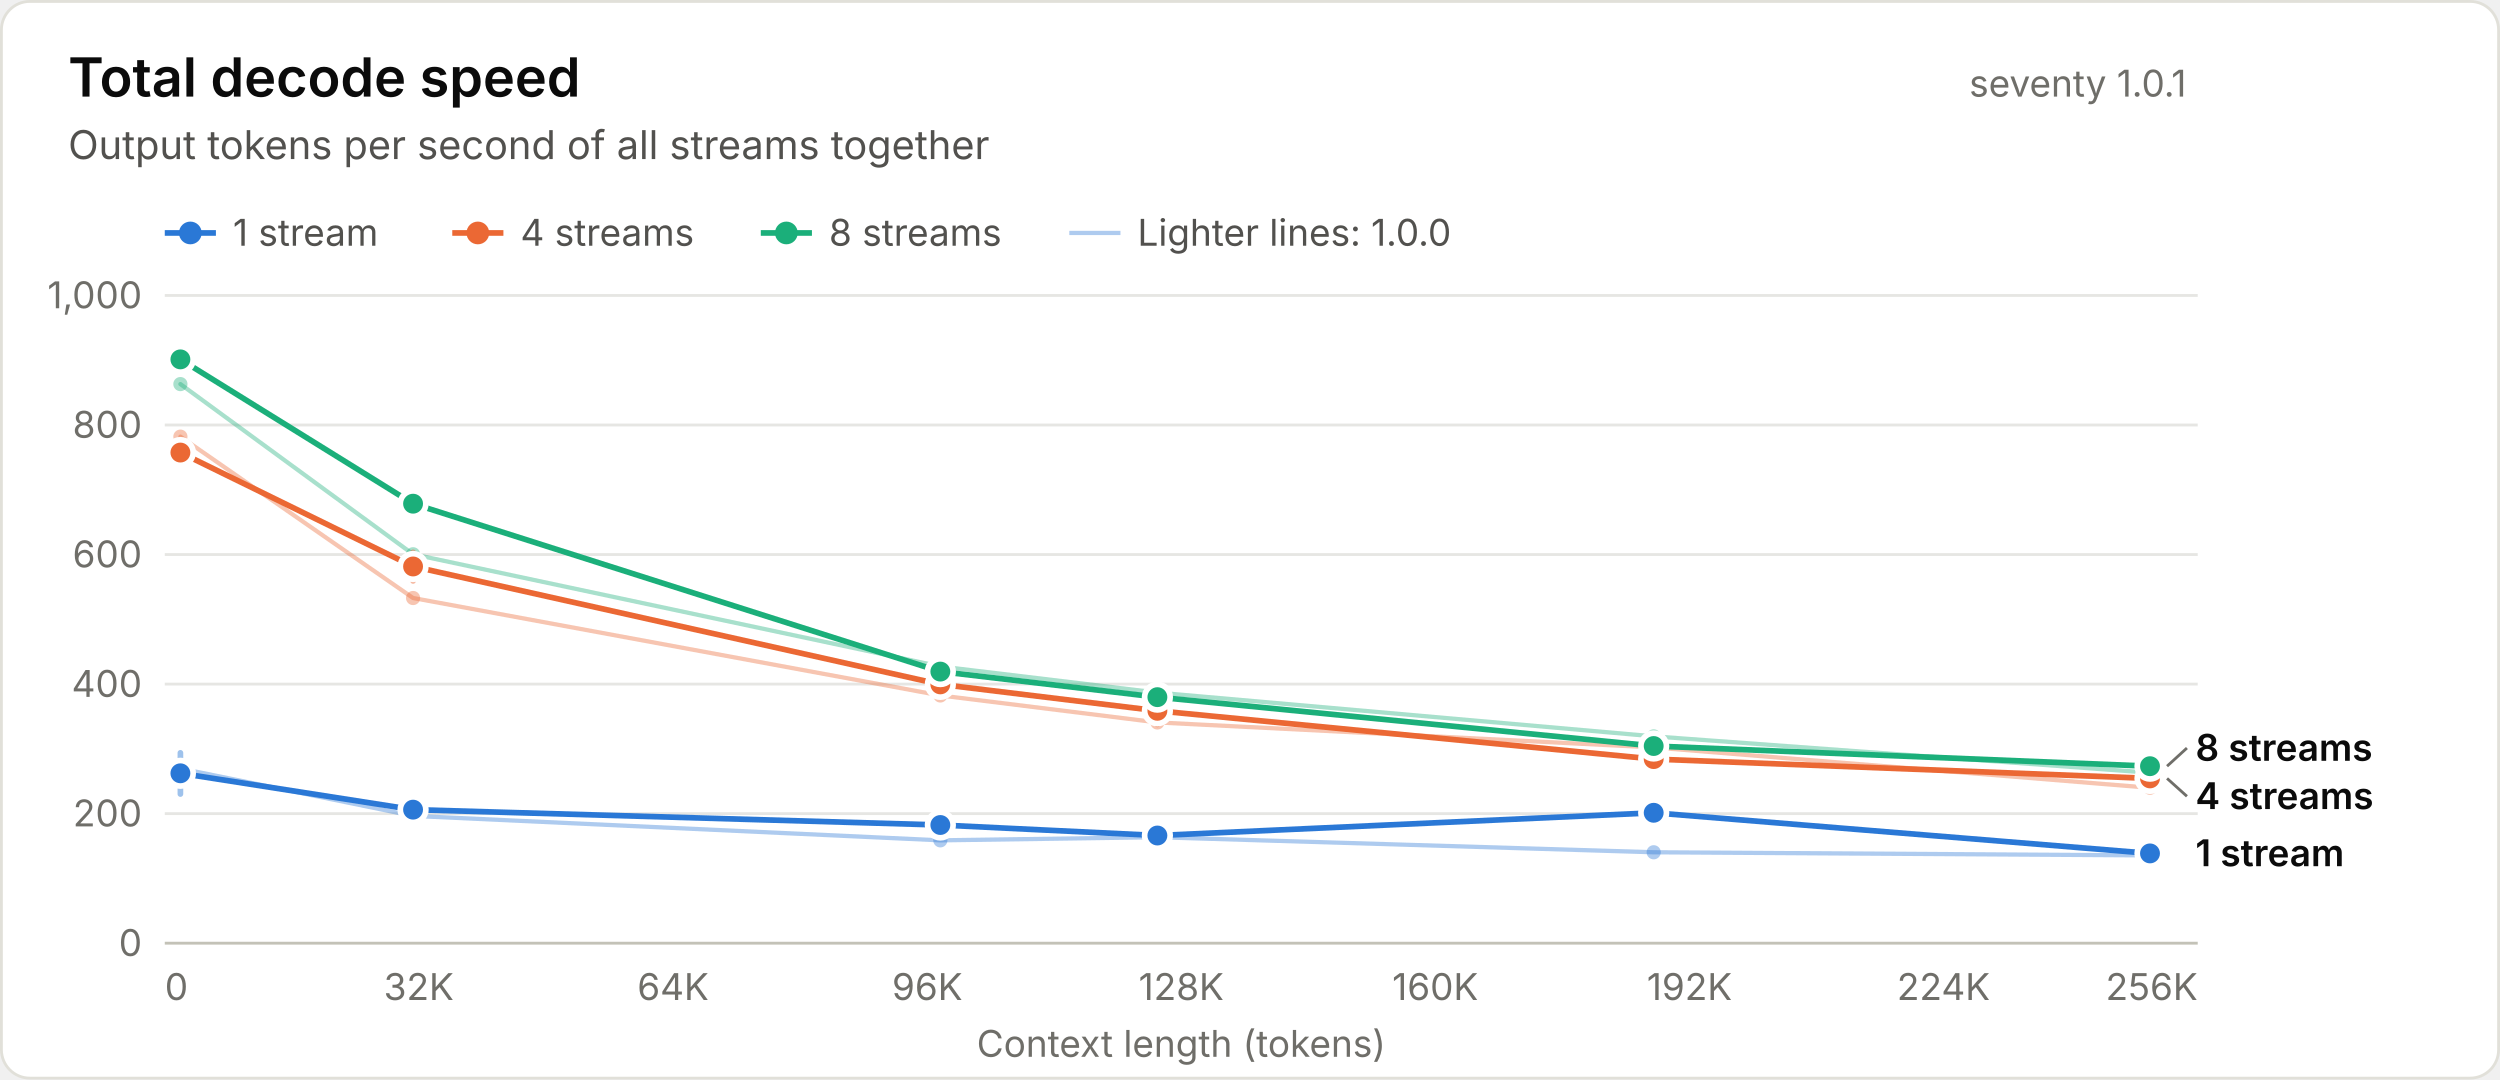
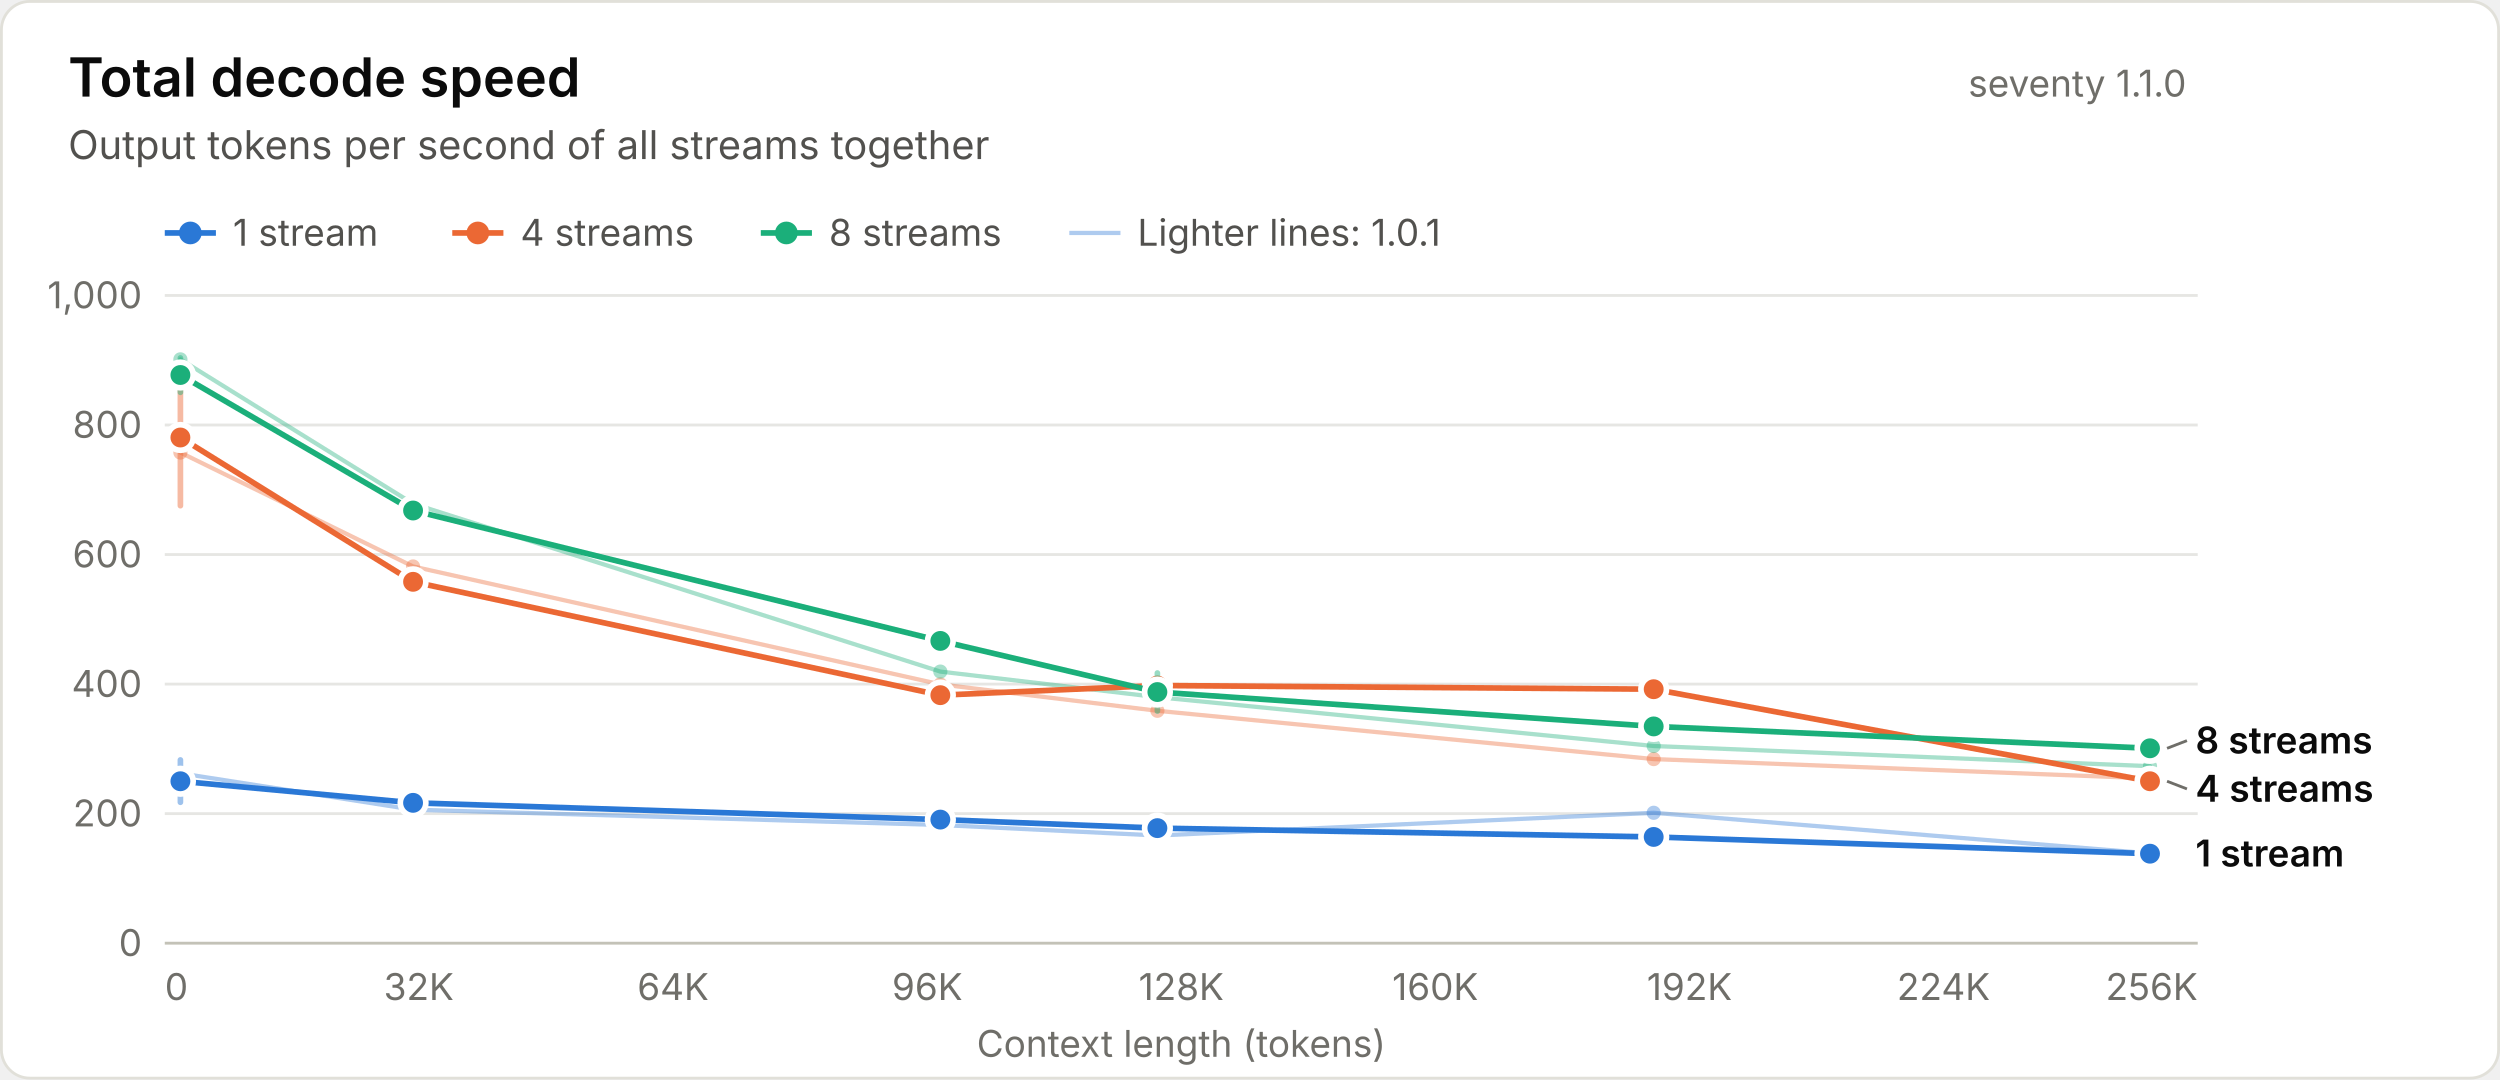
<svg xmlns="http://www.w3.org/2000/svg" viewBox="0 0 880 380" width="880" height="380" font-family="Inter, system-ui, -apple-system, 'Segoe UI', Helvetica, Arial, sans-serif" role="img" aria-label="Total decode speed">
  <rect x="0.5" y="0.5" width="879" height="379" rx="10" fill="#ffffff" stroke="#e1e0d9" />
  <text x="24.0" y="34.0" font-size="19" font-weight="600" fill="#0b0b0b" text-anchor="start">Total decode speed</text>
  <text x="24.0" y="56.0" font-size="14" font-weight="400" fill="#52514e" text-anchor="start">Output tokens per second of all streams together</text>
-   <text x="769.6" y="34.0" font-size="13" font-weight="400" fill="#6f6e69" text-anchor="end">seventy 1.0.1</text>
+   <text x="769.6" y="34.0" font-size="13" font-weight="400" fill="#6f6e69" text-anchor="end">seventy 1.1.0</text>
  <line x1="58" x2="773.6" y1="332.0" y2="332.0" stroke="#c3c2b7" stroke-width="1" />
  <text x="50.0" y="336.5" font-size="13" font-weight="400" fill="#6f6e69" text-anchor="end">0</text>
  <line x1="58" x2="773.6" y1="286.4" y2="286.4" stroke="#e6e6e3" stroke-width="1" />
  <text x="50.0" y="290.9" font-size="13" font-weight="400" fill="#6f6e69" text-anchor="end">200</text>
  <line x1="58" x2="773.6" y1="240.8" y2="240.8" stroke="#e6e6e3" stroke-width="1" />
  <text x="50.0" y="245.3" font-size="13" font-weight="400" fill="#6f6e69" text-anchor="end">400</text>
  <line x1="58" x2="773.6" y1="195.2" y2="195.2" stroke="#e6e6e3" stroke-width="1" />
  <text x="50.0" y="199.7" font-size="13" font-weight="400" fill="#6f6e69" text-anchor="end">600</text>
  <line x1="58" x2="773.6" y1="149.6" y2="149.6" stroke="#e6e6e3" stroke-width="1" />
  <text x="50.0" y="154.1" font-size="13" font-weight="400" fill="#6f6e69" text-anchor="end">800</text>
  <line x1="58" x2="773.6" y1="104.0" y2="104.0" stroke="#e6e6e3" stroke-width="1" />
  <text x="50.0" y="108.5" font-size="13" font-weight="400" fill="#6f6e69" text-anchor="end">1,000</text>
  <text x="58.0" y="352.0" font-size="13" font-weight="400" fill="#6f6e69" text-anchor="start">0</text>
  <text x="147.4" y="352.0" font-size="13" font-weight="400" fill="#6f6e69" text-anchor="middle">32K</text>
  <text x="236.9" y="352.0" font-size="13" font-weight="400" fill="#6f6e69" text-anchor="middle">64K</text>
  <text x="326.4" y="352.0" font-size="13" font-weight="400" fill="#6f6e69" text-anchor="middle">96K</text>
  <text x="415.8" y="352.0" font-size="13" font-weight="400" fill="#6f6e69" text-anchor="middle">128K</text>
  <text x="505.2" y="352.0" font-size="13" font-weight="400" fill="#6f6e69" text-anchor="middle">160K</text>
  <text x="594.7" y="352.0" font-size="13" font-weight="400" fill="#6f6e69" text-anchor="middle">192K</text>
  <text x="684.1" y="352.0" font-size="13" font-weight="400" fill="#6f6e69" text-anchor="middle">224K</text>
  <text x="773.6" y="352.0" font-size="13" font-weight="400" fill="#6f6e69" text-anchor="end">256K</text>
  <text x="415.8" y="372.0" font-size="13" font-weight="400" fill="#6f6e69" text-anchor="middle">Context length (tokens)</text>
-   <polyline points="63.5,270.5 145.4,287.2 331.0,295.8 407.4,294.7 582.1,300.0 756.8,301.1" fill="none" stroke="#2a78d6" stroke-opacity="0.38" stroke-width="1.5" stroke-linejoin="round" stroke-linecap="round" />
-   <circle cx="63.5" cy="270.5" r="2.5" fill="#2a78d6" fill-opacity="0.38" />
-   <circle cx="145.4" cy="287.2" r="2.5" fill="#2a78d6" fill-opacity="0.38" />
-   <circle cx="331.0" cy="295.8" r="2.5" fill="#2a78d6" fill-opacity="0.38" />
-   <circle cx="407.4" cy="294.7" r="2.5" fill="#2a78d6" fill-opacity="0.38" />
-   <circle cx="582.1" cy="300.0" r="2.5" fill="#2a78d6" fill-opacity="0.38" />
-   <circle cx="756.8" cy="301.1" r="2.5" fill="#2a78d6" fill-opacity="0.38" />
-   <polyline points="63.5,153.7 145.4,210.5 331.0,244.8 407.4,254.3 582.1,263.1 756.8,277.3" fill="none" stroke="#eb6834" stroke-opacity="0.38" stroke-width="1.5" stroke-linejoin="round" stroke-linecap="round" />
-   <circle cx="63.5" cy="153.7" r="2.5" fill="#eb6834" fill-opacity="0.38" />
-   <circle cx="145.4" cy="210.5" r="2.5" fill="#eb6834" fill-opacity="0.38" />
-   <circle cx="331.0" cy="244.8" r="2.5" fill="#eb6834" fill-opacity="0.38" />
-   <circle cx="407.4" cy="254.3" r="2.5" fill="#eb6834" fill-opacity="0.38" />
-   <circle cx="582.1" cy="263.1" r="2.5" fill="#eb6834" fill-opacity="0.38" />
-   <circle cx="756.8" cy="277.3" r="2.5" fill="#eb6834" fill-opacity="0.38" />
-   <polyline points="63.5,135.2 145.4,195.1 331.0,234.6 407.4,243.8 582.1,259.2 756.8,272.0" fill="none" stroke="#1baf7a" stroke-opacity="0.38" stroke-width="1.5" stroke-linejoin="round" stroke-linecap="round" />
-   <circle cx="63.5" cy="135.2" r="2.5" fill="#1baf7a" fill-opacity="0.38" />
-   <circle cx="145.4" cy="195.1" r="2.5" fill="#1baf7a" fill-opacity="0.38" />
-   <circle cx="331.0" cy="234.6" r="2.5" fill="#1baf7a" fill-opacity="0.38" />
-   <circle cx="407.4" cy="243.8" r="2.5" fill="#1baf7a" fill-opacity="0.38" />
-   <circle cx="582.1" cy="259.2" r="2.5" fill="#1baf7a" fill-opacity="0.38" />
-   <circle cx="756.8" cy="272.0" r="2.5" fill="#1baf7a" fill-opacity="0.38" />
-   <polyline points="63.5,272.2 145.4,285.0 331.0,290.4 407.4,294.1 582.1,286.1 756.8,300.4" fill="none" stroke="#2a78d6" stroke-width="2" stroke-linejoin="round" stroke-linecap="round" />
-   <line x1="63.5" x2="63.5" y1="279.5" y2="265.0" stroke="#2a78d6" stroke-opacity="0.45" stroke-width="2" stroke-linecap="round" />
-   <circle cx="63.5" cy="272.2" r="4.5" fill="#2a78d6" stroke="#ffffff" stroke-width="2" />
-   <line x1="145.4" x2="145.4" y1="286.4" y2="283.5" stroke="#2a78d6" stroke-opacity="0.45" stroke-width="2" stroke-linecap="round" />
-   <circle cx="145.4" cy="285.0" r="4.5" fill="#2a78d6" stroke="#ffffff" stroke-width="2" />
-   <line x1="331.0" x2="331.0" y1="292.8" y2="288.0" stroke="#2a78d6" stroke-opacity="0.45" stroke-width="2" stroke-linecap="round" />
-   <circle cx="331.0" cy="290.4" r="4.5" fill="#2a78d6" stroke="#ffffff" stroke-width="2" />
-   <line x1="407.4" x2="407.4" y1="297.3" y2="291.0" stroke="#2a78d6" stroke-opacity="0.45" stroke-width="2" stroke-linecap="round" />
-   <circle cx="407.4" cy="294.1" r="4.5" fill="#2a78d6" stroke="#ffffff" stroke-width="2" />
-   <line x1="582.1" x2="582.1" y1="288.3" y2="284.0" stroke="#2a78d6" stroke-opacity="0.45" stroke-width="2" stroke-linecap="round" />
-   <circle cx="582.1" cy="286.1" r="4.5" fill="#2a78d6" stroke="#ffffff" stroke-width="2" />
-   <line x1="756.8" x2="756.8" y1="303.8" y2="297.0" stroke="#2a78d6" stroke-opacity="0.45" stroke-width="2" stroke-linecap="round" />
-   <circle cx="756.8" cy="300.4" r="4.5" fill="#2a78d6" stroke="#ffffff" stroke-width="2" />
-   <polyline points="63.5,159.3 145.4,199.4 331.0,240.9 407.4,250.2 582.1,267.2 756.8,274.0" fill="none" stroke="#eb6834" stroke-width="2" stroke-linejoin="round" stroke-linecap="round" />
-   <line x1="63.5" x2="63.5" y1="161.7" y2="156.8" stroke="#eb6834" stroke-opacity="0.45" stroke-width="2" stroke-linecap="round" />
-   <circle cx="63.5" cy="159.3" r="4.5" fill="#eb6834" stroke="#ffffff" stroke-width="2" />
-   <line x1="145.4" x2="145.4" y1="204.5" y2="194.4" stroke="#eb6834" stroke-opacity="0.45" stroke-width="2" stroke-linecap="round" />
-   <circle cx="145.4" cy="199.4" r="4.5" fill="#eb6834" stroke="#ffffff" stroke-width="2" />
-   <line x1="331.0" x2="331.0" y1="243.8" y2="237.9" stroke="#eb6834" stroke-opacity="0.45" stroke-width="2" stroke-linecap="round" />
-   <circle cx="331.0" cy="240.9" r="4.5" fill="#eb6834" stroke="#ffffff" stroke-width="2" />
-   <line x1="407.4" x2="407.4" y1="255.0" y2="245.3" stroke="#eb6834" stroke-opacity="0.45" stroke-width="2" stroke-linecap="round" />
-   <circle cx="407.4" cy="250.2" r="4.5" fill="#eb6834" stroke="#ffffff" stroke-width="2" />
-   <line x1="582.1" x2="582.1" y1="269.0" y2="265.4" stroke="#eb6834" stroke-opacity="0.45" stroke-width="2" stroke-linecap="round" />
-   <circle cx="582.1" cy="267.2" r="4.5" fill="#eb6834" stroke="#ffffff" stroke-width="2" />
-   <line x1="756.8" x2="756.8" y1="276.1" y2="271.9" stroke="#eb6834" stroke-opacity="0.45" stroke-width="2" stroke-linecap="round" />
-   <circle cx="756.8" cy="274.0" r="4.5" fill="#eb6834" stroke="#ffffff" stroke-width="2" />
-   <polyline points="63.5,126.5 145.4,177.3 331.0,236.4 407.4,245.4 582.1,262.6 756.8,269.7" fill="none" stroke="#1baf7a" stroke-width="2" stroke-linejoin="round" stroke-linecap="round" />
-   <line x1="63.5" x2="63.5" y1="130.4" y2="122.6" stroke="#1baf7a" stroke-opacity="0.45" stroke-width="2" stroke-linecap="round" />
-   <circle cx="63.5" cy="126.5" r="4.5" fill="#1baf7a" stroke="#ffffff" stroke-width="2" />
-   <line x1="145.4" x2="145.4" y1="180.0" y2="174.6" stroke="#1baf7a" stroke-opacity="0.45" stroke-width="2" stroke-linecap="round" />
-   <circle cx="145.4" cy="177.3" r="4.5" fill="#1baf7a" stroke="#ffffff" stroke-width="2" />
-   <line x1="331.0" x2="331.0" y1="237.6" y2="235.2" stroke="#1baf7a" stroke-opacity="0.45" stroke-width="2" stroke-linecap="round" />
-   <circle cx="331.0" cy="236.4" r="4.5" fill="#1baf7a" stroke="#ffffff" stroke-width="2" />
-   <line x1="407.4" x2="407.4" y1="249.7" y2="241.1" stroke="#1baf7a" stroke-opacity="0.45" stroke-width="2" stroke-linecap="round" />
-   <circle cx="407.4" cy="245.4" r="4.5" fill="#1baf7a" stroke="#ffffff" stroke-width="2" />
-   <line x1="582.1" x2="582.1" y1="264.0" y2="261.2" stroke="#1baf7a" stroke-opacity="0.45" stroke-width="2" stroke-linecap="round" />
-   <circle cx="582.1" cy="262.6" r="4.5" fill="#1baf7a" stroke="#ffffff" stroke-width="2" />
-   <line x1="756.8" x2="756.8" y1="271.1" y2="268.2" stroke="#1baf7a" stroke-opacity="0.45" stroke-width="2" stroke-linecap="round" />
-   <circle cx="756.8" cy="269.7" r="4.5" fill="#1baf7a" stroke="#ffffff" stroke-width="2" />
-   <line x1="762.8" y1="269.7" x2="769.8" y2="263.3" stroke="#6f6e69" stroke-width="1" />
-   <text x="772.8" y="267.8" font-size="13" font-weight="600" fill="#0b0b0b" text-anchor="start" paint-order="stroke" stroke="#ffffff" stroke-width="4" stroke-linejoin="round">8 streams</text>
-   <line x1="762.8" y1="274.0" x2="769.8" y2="280.3" stroke="#6f6e69" stroke-width="1" />
-   <text x="772.8" y="284.8" font-size="13" font-weight="600" fill="#0b0b0b" text-anchor="start" paint-order="stroke" stroke="#ffffff" stroke-width="4" stroke-linejoin="round">4 streams</text>
-   <text x="772.8" y="304.9" font-size="13" font-weight="600" fill="#0b0b0b" text-anchor="start" paint-order="stroke" stroke="#ffffff" stroke-width="4" stroke-linejoin="round">1 stream</text>
+   <polyline points="63.5,272.2 145.4,285.0 331.0,290.4 407.4,294.1 582.1,286.1 756.8,300.4" fill="none" stroke="#2a78d6" stroke-opacity="0.38" stroke-width="1.5" stroke-linejoin="round" stroke-linecap="round" />
+   <circle cx="63.5" cy="272.2" r="2.5" fill="#2a78d6" fill-opacity="0.38" />
+   <circle cx="145.4" cy="285.0" r="2.5" fill="#2a78d6" fill-opacity="0.38" />
+   <circle cx="331.0" cy="290.4" r="2.5" fill="#2a78d6" fill-opacity="0.38" />
+   <circle cx="407.4" cy="294.1" r="2.5" fill="#2a78d6" fill-opacity="0.38" />
+   <circle cx="582.1" cy="286.1" r="2.5" fill="#2a78d6" fill-opacity="0.38" />
+   <circle cx="756.8" cy="300.4" r="2.5" fill="#2a78d6" fill-opacity="0.38" />
+   <polyline points="63.5,159.3 145.4,199.4 331.0,240.9 407.4,250.2 582.1,267.2 756.8,274.0" fill="none" stroke="#eb6834" stroke-opacity="0.38" stroke-width="1.5" stroke-linejoin="round" stroke-linecap="round" />
+   <circle cx="63.5" cy="159.3" r="2.5" fill="#eb6834" fill-opacity="0.38" />
+   <circle cx="145.4" cy="199.4" r="2.5" fill="#eb6834" fill-opacity="0.38" />
+   <circle cx="331.0" cy="240.9" r="2.5" fill="#eb6834" fill-opacity="0.38" />
+   <circle cx="407.4" cy="250.2" r="2.5" fill="#eb6834" fill-opacity="0.38" />
+   <circle cx="582.1" cy="267.2" r="2.5" fill="#eb6834" fill-opacity="0.38" />
+   <circle cx="756.8" cy="274.0" r="2.5" fill="#eb6834" fill-opacity="0.38" />
+   <polyline points="63.5,126.5 145.4,177.3 331.0,236.4 407.4,245.4 582.1,262.6 756.8,269.7" fill="none" stroke="#1baf7a" stroke-opacity="0.38" stroke-width="1.5" stroke-linejoin="round" stroke-linecap="round" />
+   <circle cx="63.5" cy="126.5" r="2.5" fill="#1baf7a" fill-opacity="0.38" />
+   <circle cx="145.4" cy="177.3" r="2.5" fill="#1baf7a" fill-opacity="0.38" />
+   <circle cx="331.0" cy="236.4" r="2.5" fill="#1baf7a" fill-opacity="0.38" />
+   <circle cx="407.4" cy="245.4" r="2.5" fill="#1baf7a" fill-opacity="0.38" />
+   <circle cx="582.1" cy="262.6" r="2.5" fill="#1baf7a" fill-opacity="0.38" />
+   <circle cx="756.8" cy="269.7" r="2.5" fill="#1baf7a" fill-opacity="0.38" />
+   <polyline points="63.5,275.0 145.4,282.6 331.0,288.5 407.4,291.5 582.1,294.6 756.8,300.5" fill="none" stroke="#2a78d6" stroke-width="2" stroke-linejoin="round" stroke-linecap="round" />
+   <line x1="63.5" x2="63.5" y1="282.4" y2="267.5" stroke="#2a78d6" stroke-opacity="0.45" stroke-width="2" stroke-linecap="round" />
+   <circle cx="63.5" cy="275.0" r="4.5" fill="#2a78d6" stroke="#ffffff" stroke-width="2" />
+   <line x1="145.4" x2="145.4" y1="283.3" y2="281.9" stroke="#2a78d6" stroke-opacity="0.45" stroke-width="2" stroke-linecap="round" />
+   <circle cx="145.4" cy="282.6" r="4.5" fill="#2a78d6" stroke="#ffffff" stroke-width="2" />
+   <line x1="331.0" x2="331.0" y1="289.8" y2="287.3" stroke="#2a78d6" stroke-opacity="0.45" stroke-width="2" stroke-linecap="round" />
+   <circle cx="331.0" cy="288.5" r="4.5" fill="#2a78d6" stroke="#ffffff" stroke-width="2" />
+   <line x1="407.4" x2="407.4" y1="295.2" y2="287.8" stroke="#2a78d6" stroke-opacity="0.45" stroke-width="2" stroke-linecap="round" />
+   <circle cx="407.4" cy="291.5" r="4.5" fill="#2a78d6" stroke="#ffffff" stroke-width="2" />
+   <line x1="582.1" x2="582.1" y1="295.5" y2="293.7" stroke="#2a78d6" stroke-opacity="0.45" stroke-width="2" stroke-linecap="round" />
+   <circle cx="582.1" cy="294.6" r="4.5" fill="#2a78d6" stroke="#ffffff" stroke-width="2" />
+   <line x1="756.8" x2="756.8" y1="301.2" y2="299.8" stroke="#2a78d6" stroke-opacity="0.45" stroke-width="2" stroke-linecap="round" />
+   <circle cx="756.8" cy="300.5" r="4.5" fill="#2a78d6" stroke="#ffffff" stroke-width="2" />
+   <polyline points="63.5,154.0 145.4,204.8 331.0,244.7 407.4,241.3 582.1,242.6 756.8,275.0" fill="none" stroke="#eb6834" stroke-width="2" stroke-linejoin="round" stroke-linecap="round" />
+   <line x1="63.5" x2="63.5" y1="178.0" y2="129.9" stroke="#eb6834" stroke-opacity="0.45" stroke-width="2" stroke-linecap="round" />
+   <circle cx="63.5" cy="154.0" r="4.5" fill="#eb6834" stroke="#ffffff" stroke-width="2" />
+   <line x1="145.4" x2="145.4" y1="208.9" y2="200.8" stroke="#eb6834" stroke-opacity="0.45" stroke-width="2" stroke-linecap="round" />
+   <circle cx="145.4" cy="204.8" r="4.5" fill="#eb6834" stroke="#ffffff" stroke-width="2" />
+   <line x1="331.0" x2="331.0" y1="247.5" y2="241.9" stroke="#eb6834" stroke-opacity="0.45" stroke-width="2" stroke-linecap="round" />
+   <circle cx="331.0" cy="244.7" r="4.5" fill="#eb6834" stroke="#ffffff" stroke-width="2" />
+   <line x1="407.4" x2="407.4" y1="243.9" y2="238.6" stroke="#eb6834" stroke-opacity="0.45" stroke-width="2" stroke-linecap="round" />
+   <circle cx="407.4" cy="241.3" r="4.5" fill="#eb6834" stroke="#ffffff" stroke-width="2" />
+   <line x1="582.1" x2="582.1" y1="245.8" y2="239.3" stroke="#eb6834" stroke-opacity="0.45" stroke-width="2" stroke-linecap="round" />
+   <circle cx="582.1" cy="242.6" r="4.5" fill="#eb6834" stroke="#ffffff" stroke-width="2" />
+   <line x1="756.8" x2="756.8" y1="276.0" y2="274.1" stroke="#eb6834" stroke-opacity="0.45" stroke-width="2" stroke-linecap="round" />
+   <circle cx="756.8" cy="275.0" r="4.5" fill="#eb6834" stroke="#ffffff" stroke-width="2" />
+   <polyline points="63.5,132.0 145.4,179.7 331.0,225.6 407.4,243.6 582.1,255.7 756.8,263.4" fill="none" stroke="#1baf7a" stroke-width="2" stroke-linejoin="round" stroke-linecap="round" />
+   <line x1="63.5" x2="63.5" y1="138.1" y2="126.0" stroke="#1baf7a" stroke-opacity="0.45" stroke-width="2" stroke-linecap="round" />
+   <circle cx="63.5" cy="132.0" r="4.5" fill="#1baf7a" stroke="#ffffff" stroke-width="2" />
+   <line x1="145.4" x2="145.4" y1="183.5" y2="175.8" stroke="#1baf7a" stroke-opacity="0.45" stroke-width="2" stroke-linecap="round" />
+   <circle cx="145.4" cy="179.7" r="4.5" fill="#1baf7a" stroke="#ffffff" stroke-width="2" />
+   <circle cx="331.0" cy="225.6" r="4.5" fill="#1baf7a" stroke="#ffffff" stroke-width="2" />
+   <line x1="407.4" x2="407.4" y1="250.3" y2="236.9" stroke="#1baf7a" stroke-opacity="0.45" stroke-width="2" stroke-linecap="round" />
+   <circle cx="407.4" cy="243.6" r="4.5" fill="#1baf7a" stroke="#ffffff" stroke-width="2" />
+   <line x1="582.1" x2="582.1" y1="256.6" y2="254.8" stroke="#1baf7a" stroke-opacity="0.45" stroke-width="2" stroke-linecap="round" />
+   <circle cx="582.1" cy="255.7" r="4.5" fill="#1baf7a" stroke="#ffffff" stroke-width="2" />
+   <line x1="756.8" x2="756.8" y1="265.1" y2="261.8" stroke="#1baf7a" stroke-opacity="0.45" stroke-width="2" stroke-linecap="round" />
+   <circle cx="756.8" cy="263.4" r="4.5" fill="#1baf7a" stroke="#ffffff" stroke-width="2" />
+   <line x1="762.8" y1="263.4" x2="769.8" y2="260.7" stroke="#6f6e69" stroke-width="1" />
+   <text x="772.8" y="265.2" font-size="13" font-weight="600" fill="#0b0b0b" text-anchor="start" paint-order="stroke" stroke="#ffffff" stroke-width="4" stroke-linejoin="round">8 streams</text>
+   <line x1="762.8" y1="275.0" x2="769.8" y2="277.7" stroke="#6f6e69" stroke-width="1" />
+   <text x="772.8" y="282.2" font-size="13" font-weight="600" fill="#0b0b0b" text-anchor="start" paint-order="stroke" stroke="#ffffff" stroke-width="4" stroke-linejoin="round">4 streams</text>
+   <text x="772.8" y="305.0" font-size="13" font-weight="600" fill="#0b0b0b" text-anchor="start" paint-order="stroke" stroke="#ffffff" stroke-width="4" stroke-linejoin="round">1 stream</text>
  <line x1="58" x2="76" y1="82" y2="82" stroke="#2a78d6" stroke-width="2" />
  <circle cx="67" cy="82" r="4" fill="#2a78d6" />
  <text x="82.0" y="86.5" font-size="13" font-weight="400" fill="#52514e" text-anchor="start">1 stream</text>
  <line x1="159.2" x2="177.2" y1="82" y2="82" stroke="#eb6834" stroke-width="2" />
  <circle cx="168.2" cy="82" r="4" fill="#eb6834" />
  <text x="183.2" y="86.5" font-size="13" font-weight="400" fill="#52514e" text-anchor="start">4 streams</text>
  <line x1="267.8" x2="285.8" y1="82" y2="82" stroke="#1baf7a" stroke-width="2" />
  <circle cx="276.8" cy="82" r="4" fill="#1baf7a" />
  <text x="291.8" y="86.5" font-size="13" font-weight="400" fill="#52514e" text-anchor="start">8 streams</text>
  <line x1="376.4" x2="394.4" y1="82" y2="82" stroke="#2a78d6" stroke-opacity="0.38" stroke-width="1.5" />
-   <text x="400.4" y="86.5" font-size="13" font-weight="400" fill="#52514e" text-anchor="start">Lighter lines: 1.0.0</text>
+   <text x="400.4" y="86.5" font-size="13" font-weight="400" fill="#52514e" text-anchor="start">Lighter lines: 1.0.1</text>
</svg>
